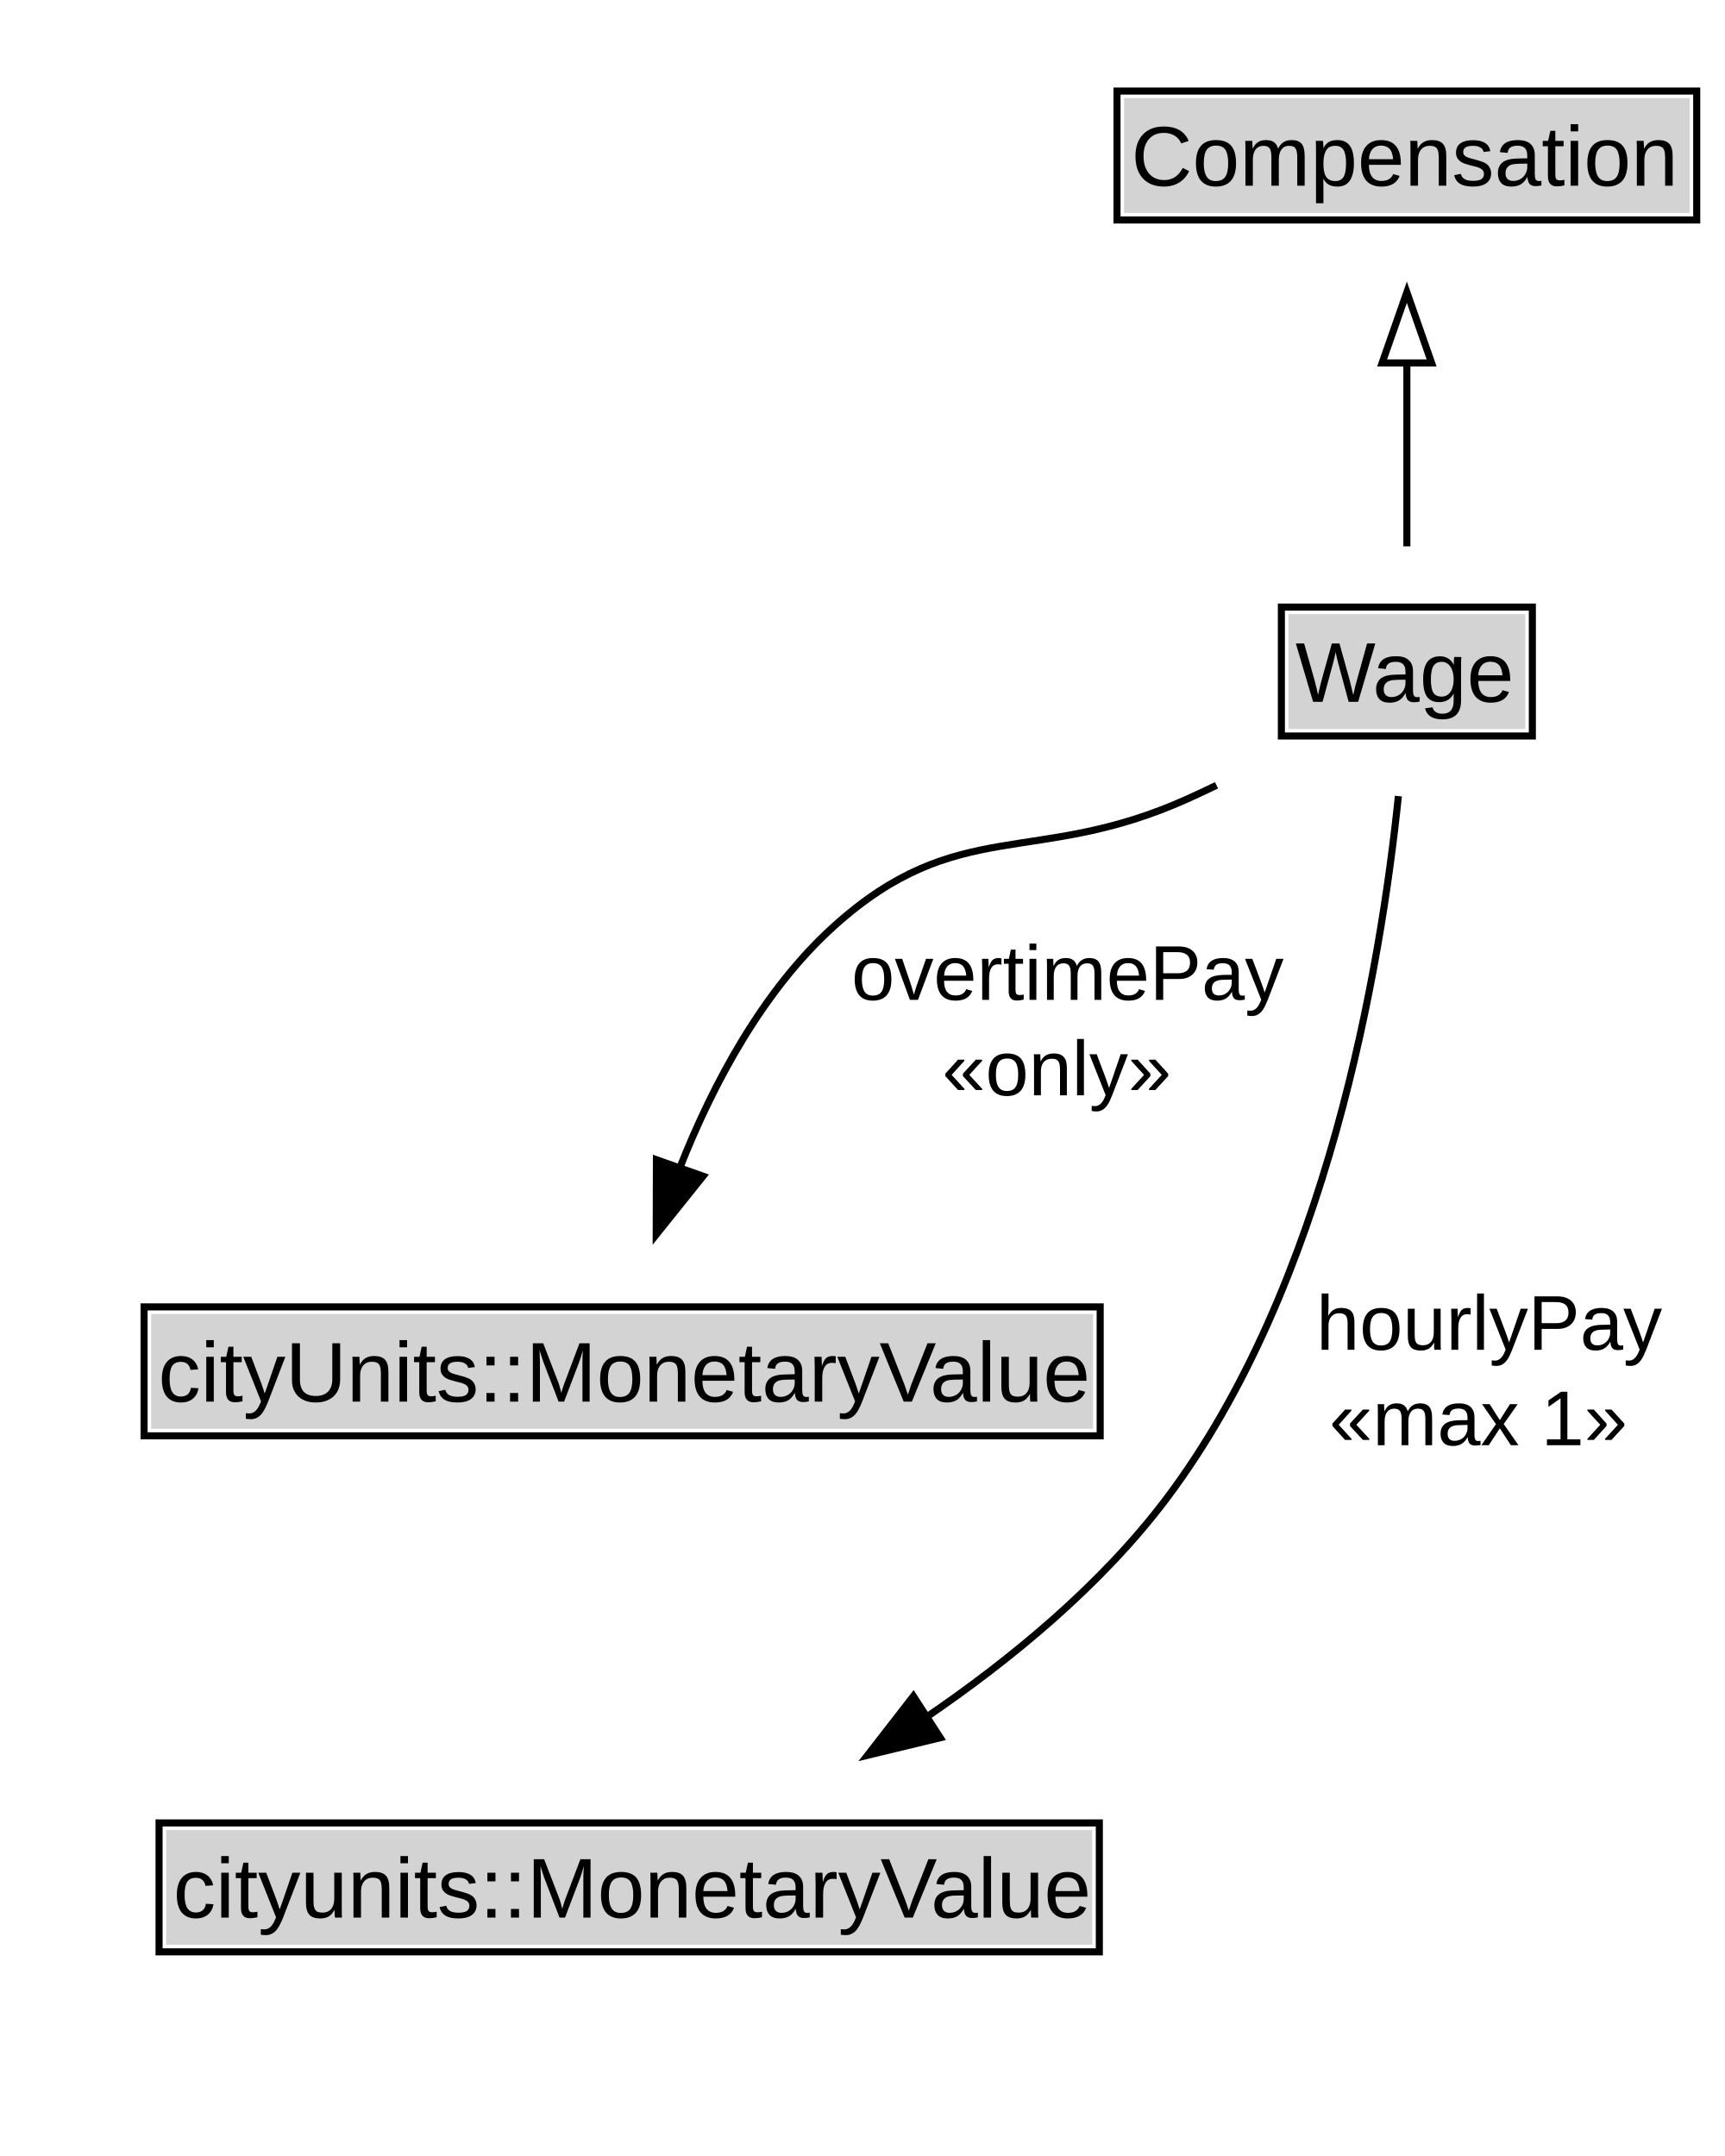
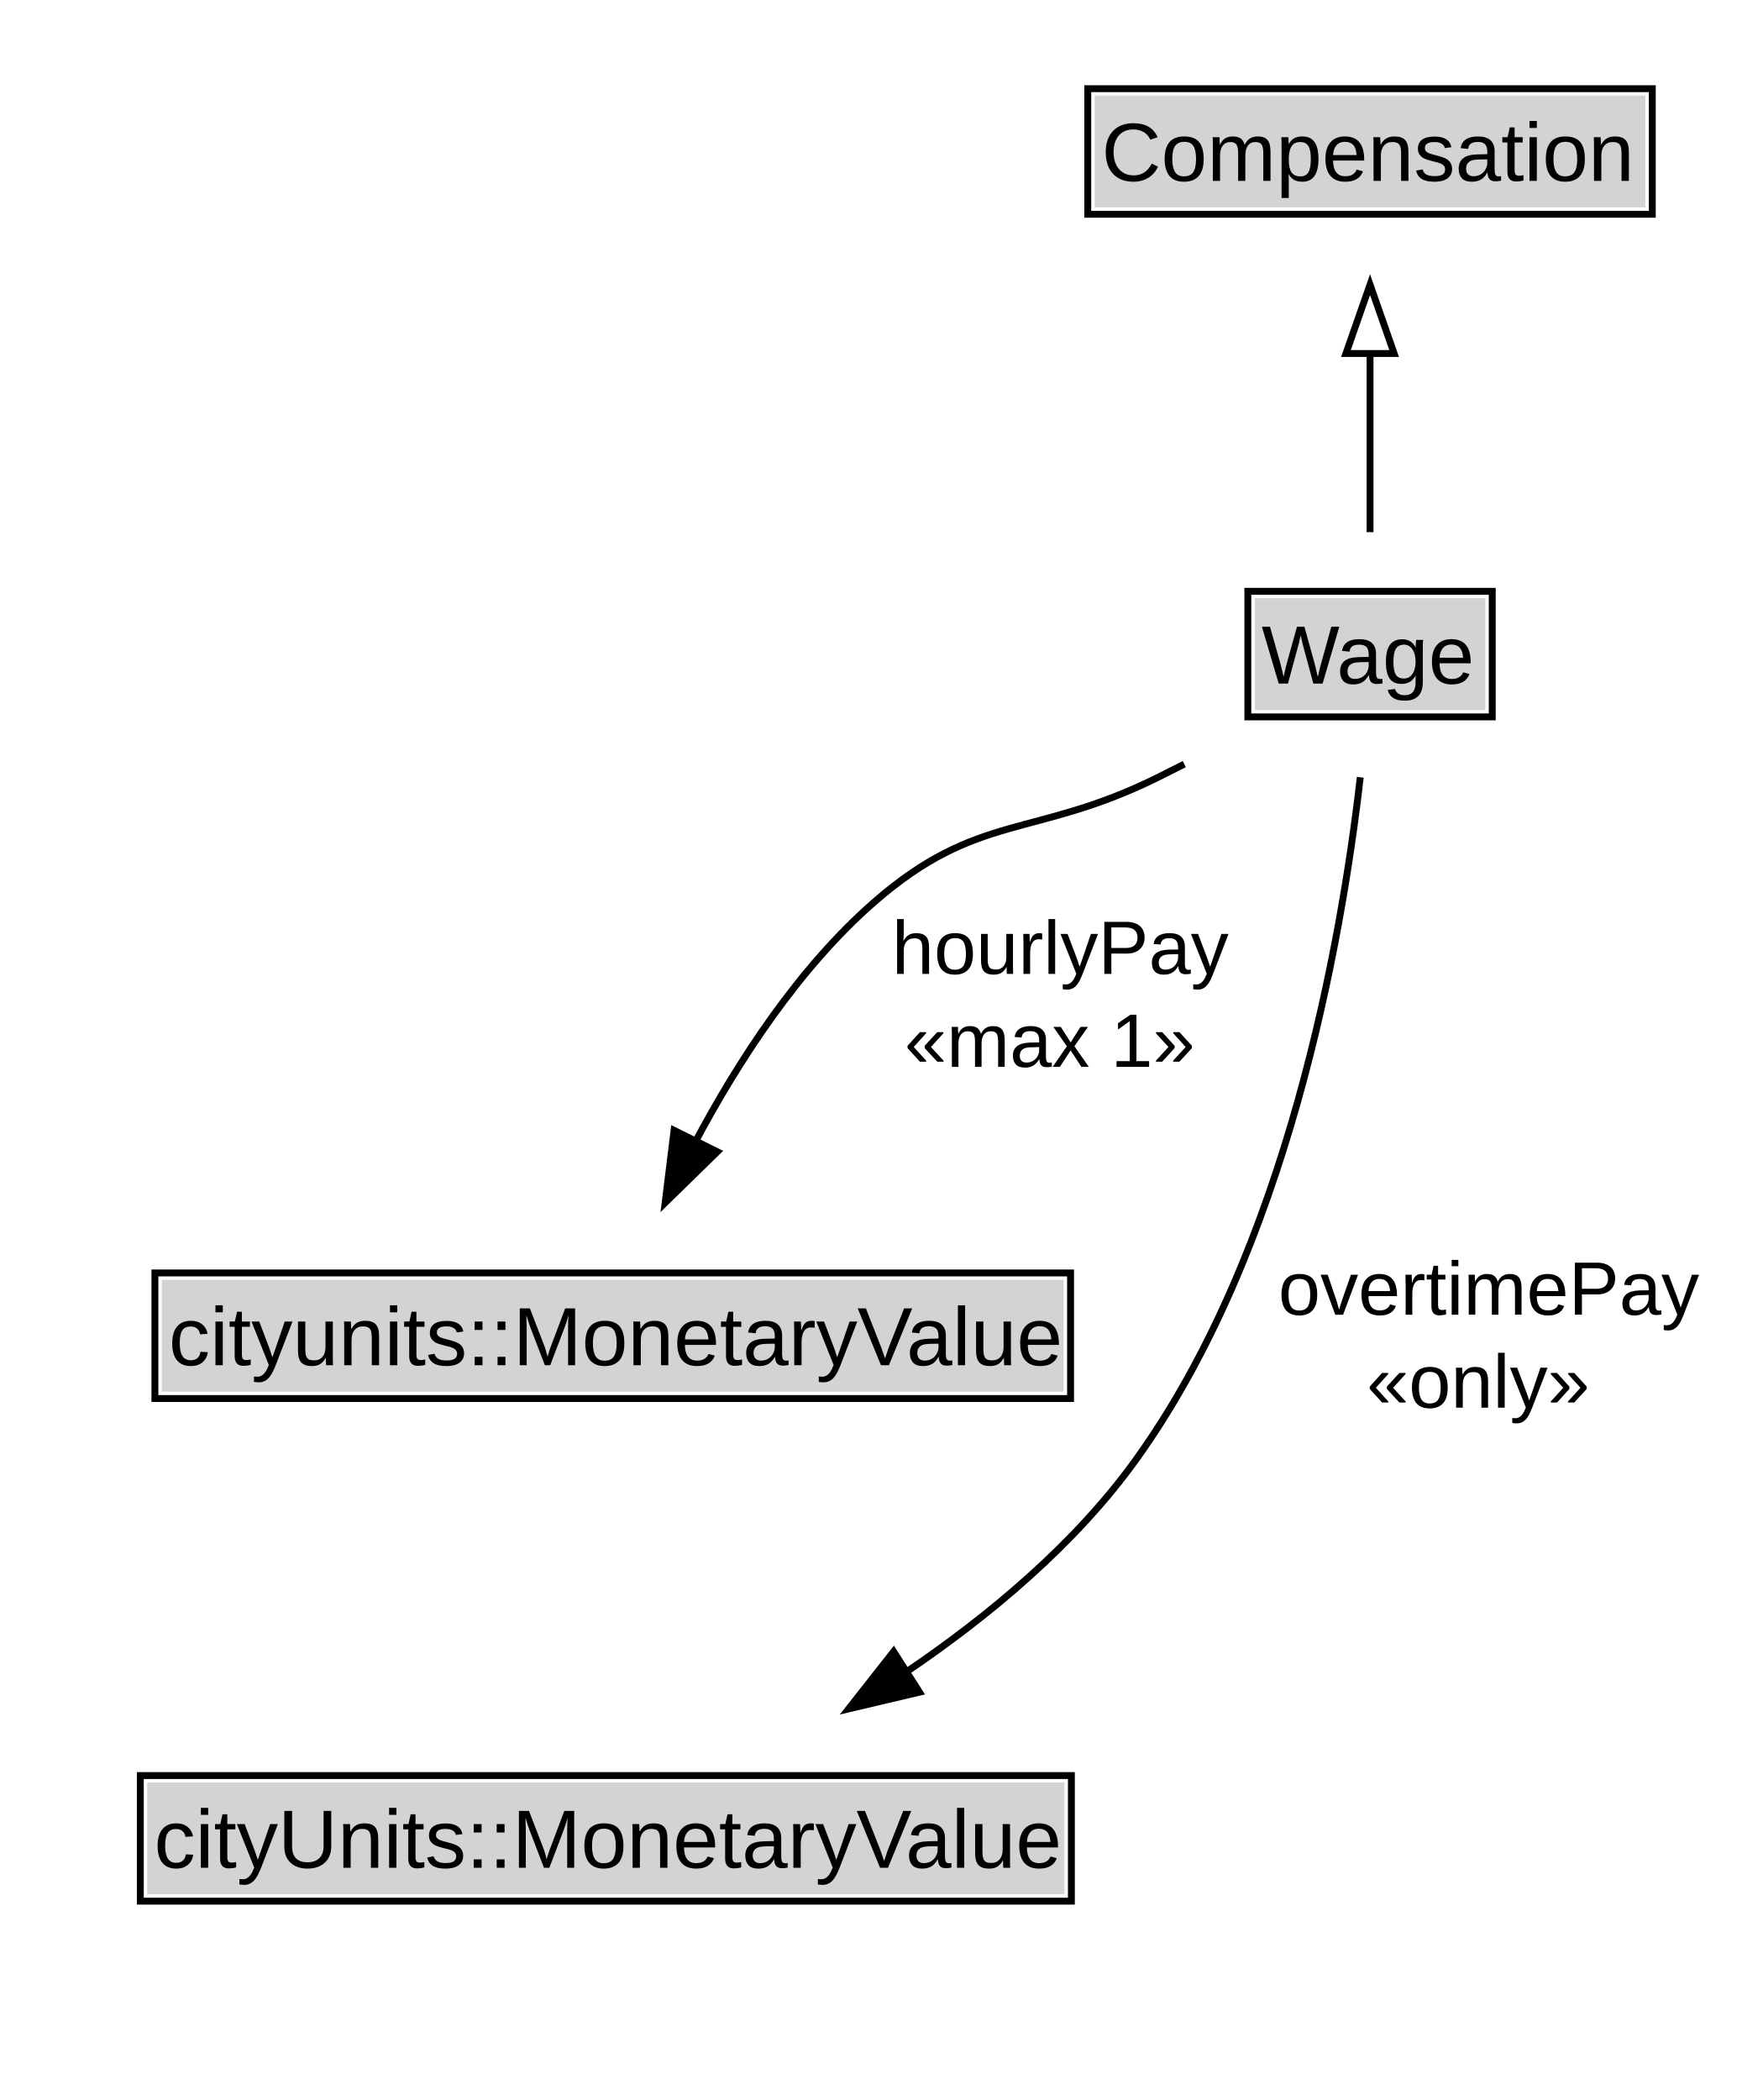
- <svg xmlns="http://www.w3.org/2000/svg" xmlns:xlink="http://www.w3.org/1999/xlink" width="244pt" height="305pt" viewBox="0.00 0.00 244.00 305.00">
+ <svg xmlns="http://www.w3.org/2000/svg" xmlns:xlink="http://www.w3.org/1999/xlink" width="253pt" height="305pt" viewBox="0.00 0.00 253.00 305.00">
  <g id="graph0" class="graph" transform="scale(1 1) rotate(0) translate(4 301)">
-     <polygon fill="white" stroke="none" points="-4,4 -4,-301 240,-301 240,4 -4,4" />
+     <polygon fill="white" stroke="none" points="-4,4 -4,-301 249.24,-301 249.24,4 -4,4" />
    <g id="clust2" class="cluster">
</g>
    <g id="node1" class="node">
      <g id="a_node1">
        <a xlink:href="../classes/Organization__Wage.md" xlink:title="&lt;TABLE&gt;">
          <polygon fill="lightgray" stroke="none" points="178.25,-197.88 178.25,-214.12 211.75,-214.12 211.75,-197.88 178.25,-197.88" />
          <text xml:space="preserve" text-anchor="start" x="179.25" y="-201.72" font-family="Arial" font-size="12.00">Wage</text>
          <polygon fill="none" stroke="black" points="177.25,-196.88 177.25,-215.12 212.75,-215.12 212.75,-196.88 177.25,-196.88" />
        </a>
      </g>
    </g>
    <g id="node2" class="node">
      <g id="a_node2">
        <a xlink:href="../_counters/Organization__Compensation.md" xlink:title="&lt;TABLE&gt;">
          <polygon fill="lightgray" stroke="none" points="155,-270.88 155,-287.12 235,-287.12 235,-270.88 155,-270.88" />
          <text xml:space="preserve" text-anchor="start" x="156" y="-274.73" font-family="Arial" font-size="12.00">Compensation</text>
          <polygon fill="none" stroke="black" points="154,-269.88 154,-288.12 236,-288.12 236,-269.88 154,-269.88" />
        </a>
      </g>
    </g>
    <g id="edge1" class="edge">
      <path fill="none" stroke="black" d="M195,-223.71C195,-231.47 195,-240.92 195,-249.74" />
      <polygon fill="none" stroke="black" points="191.5,-249.66 195,-259.66 198.5,-249.66 191.5,-249.66" />
    </g>
    <g id="node4" class="node">
-       <polygon fill="lightgray" stroke="none" points="17.38,-98.88 17.38,-115.12 150.62,-115.12 150.62,-98.88 17.38,-98.88" />
-       <text xml:space="preserve" text-anchor="start" x="18.38" y="-102.72" font-family="Arial" font-size="12.00">cityUnits::MonetaryValue</text>
-       <polygon fill="none" stroke="black" points="16.38,-97.88 16.38,-116.12 151.62,-116.12 151.62,-97.88 16.38,-97.88" />
+       <polygon fill="lightgray" stroke="none" points="19.5,-98.88 19.5,-115.12 150.5,-115.12 150.5,-98.88 19.5,-98.88" />
+       <text xml:space="preserve" text-anchor="start" x="20.5" y="-102.72" font-family="Arial" font-size="12.00">cityunits::MonetaryValue</text>
+       <polygon fill="none" stroke="black" points="18.5,-97.88 18.5,-116.12 151.5,-116.12 151.5,-97.88 18.5,-97.88" />
+     </g>
+     <g id="edge6" class="edge">
+       <path fill="none" stroke="black" d="M168.02,-190.02C166.67,-189.33 165.32,-188.65 164,-188 146.15,-179.21 138,-183.08 123,-170 112.04,-160.44 103.24,-146.92 96.89,-134.95" />
+       <polygon fill="black" stroke="black" points="100.19,-133.72 92.61,-126.31 93.91,-136.83 100.19,-133.72" />
+       <text xml:space="preserve" text-anchor="middle" x="150" y="-159.55" font-family="Arial" font-size="11.00"> hourlyPay </text>
+       <text xml:space="preserve" text-anchor="middle" x="150" y="-146.05" font-family="Arial" font-size="11.00"> «max 1»  </text>
+     </g>
+     <g id="node5" class="node">
+       <polygon fill="lightgray" stroke="none" points="17.38,-25.88 17.38,-42.12 150.62,-42.12 150.62,-25.88 17.38,-25.88" />
+       <text xml:space="preserve" text-anchor="start" x="18.38" y="-29.73" font-family="Arial" font-size="12.00">cityUnits::MonetaryValue</text>
+       <polygon fill="none" stroke="black" points="16.38,-24.88 16.38,-43.12 151.62,-43.12 151.62,-24.88 16.38,-24.88" />
    </g>
    <g id="edge5" class="edge">
-       <path fill="none" stroke="black" d="M168.08,-189.91C166.71,-189.25 165.34,-188.61 164,-188 142.47,-178.29 131.55,-185.8 114,-170 103.9,-160.91 96.85,-147.66 92.14,-135.75" />
-       <polygon fill="black" stroke="black" points="95.45,-134.61 88.82,-126.34 88.85,-136.94 95.45,-134.61" />
-       <text xml:space="preserve" text-anchor="middle" x="147" y="-159.55" font-family="Arial" font-size="11.00"> overtimePay </text>
-       <text xml:space="preserve" text-anchor="middle" x="147" y="-146.05" font-family="Arial" font-size="11.00"> «only»  </text>
-     </g>
-     <g id="node5" class="node">
-       <polygon fill="lightgray" stroke="none" points="19.5,-25.88 19.5,-42.12 150.5,-42.12 150.5,-25.88 19.5,-25.88" />
-       <text xml:space="preserve" text-anchor="start" x="20.5" y="-29.73" font-family="Arial" font-size="12.00">cityunits::MonetaryValue</text>
-       <polygon fill="none" stroke="black" points="18.5,-24.88 18.5,-43.12 151.5,-43.12 151.5,-24.88 18.5,-24.88" />
-     </g>
-     <g id="edge6" class="edge">
-       <path fill="none" stroke="black" d="M193.8,-188.38C191.31,-164.26 183.73,-119.17 161,-89 151.84,-76.84 139.16,-66.33 126.77,-57.9" />
-       <polygon fill="black" stroke="black" points="129,-55.17 118.7,-52.68 125.2,-61.05 129,-55.17" />
-       <text xml:space="preserve" text-anchor="middle" x="206.64" y="-110.05" font-family="Arial" font-size="11.00"> hourlyPay </text>
-       <text xml:space="preserve" text-anchor="middle" x="206.64" y="-96.55" font-family="Arial" font-size="11.00"> «max 1»  </text>
+       <path fill="none" stroke="black" d="M193.58,-188.11C190.82,-164.06 182.94,-119.49 161,-89 152.19,-76.75 139.7,-66.3 127.34,-57.96" />
+       <polygon fill="black" stroke="black" points="129.56,-55.23 119.25,-52.8 125.8,-61.13 129.56,-55.23" />
+       <text xml:space="preserve" text-anchor="middle" x="212.24" y="-110.05" font-family="Arial" font-size="11.00"> overtimePay </text>
+       <text xml:space="preserve" text-anchor="middle" x="212.24" y="-96.55" font-family="Arial" font-size="11.00"> «only»  </text>
    </g>
  </g>
</svg>
